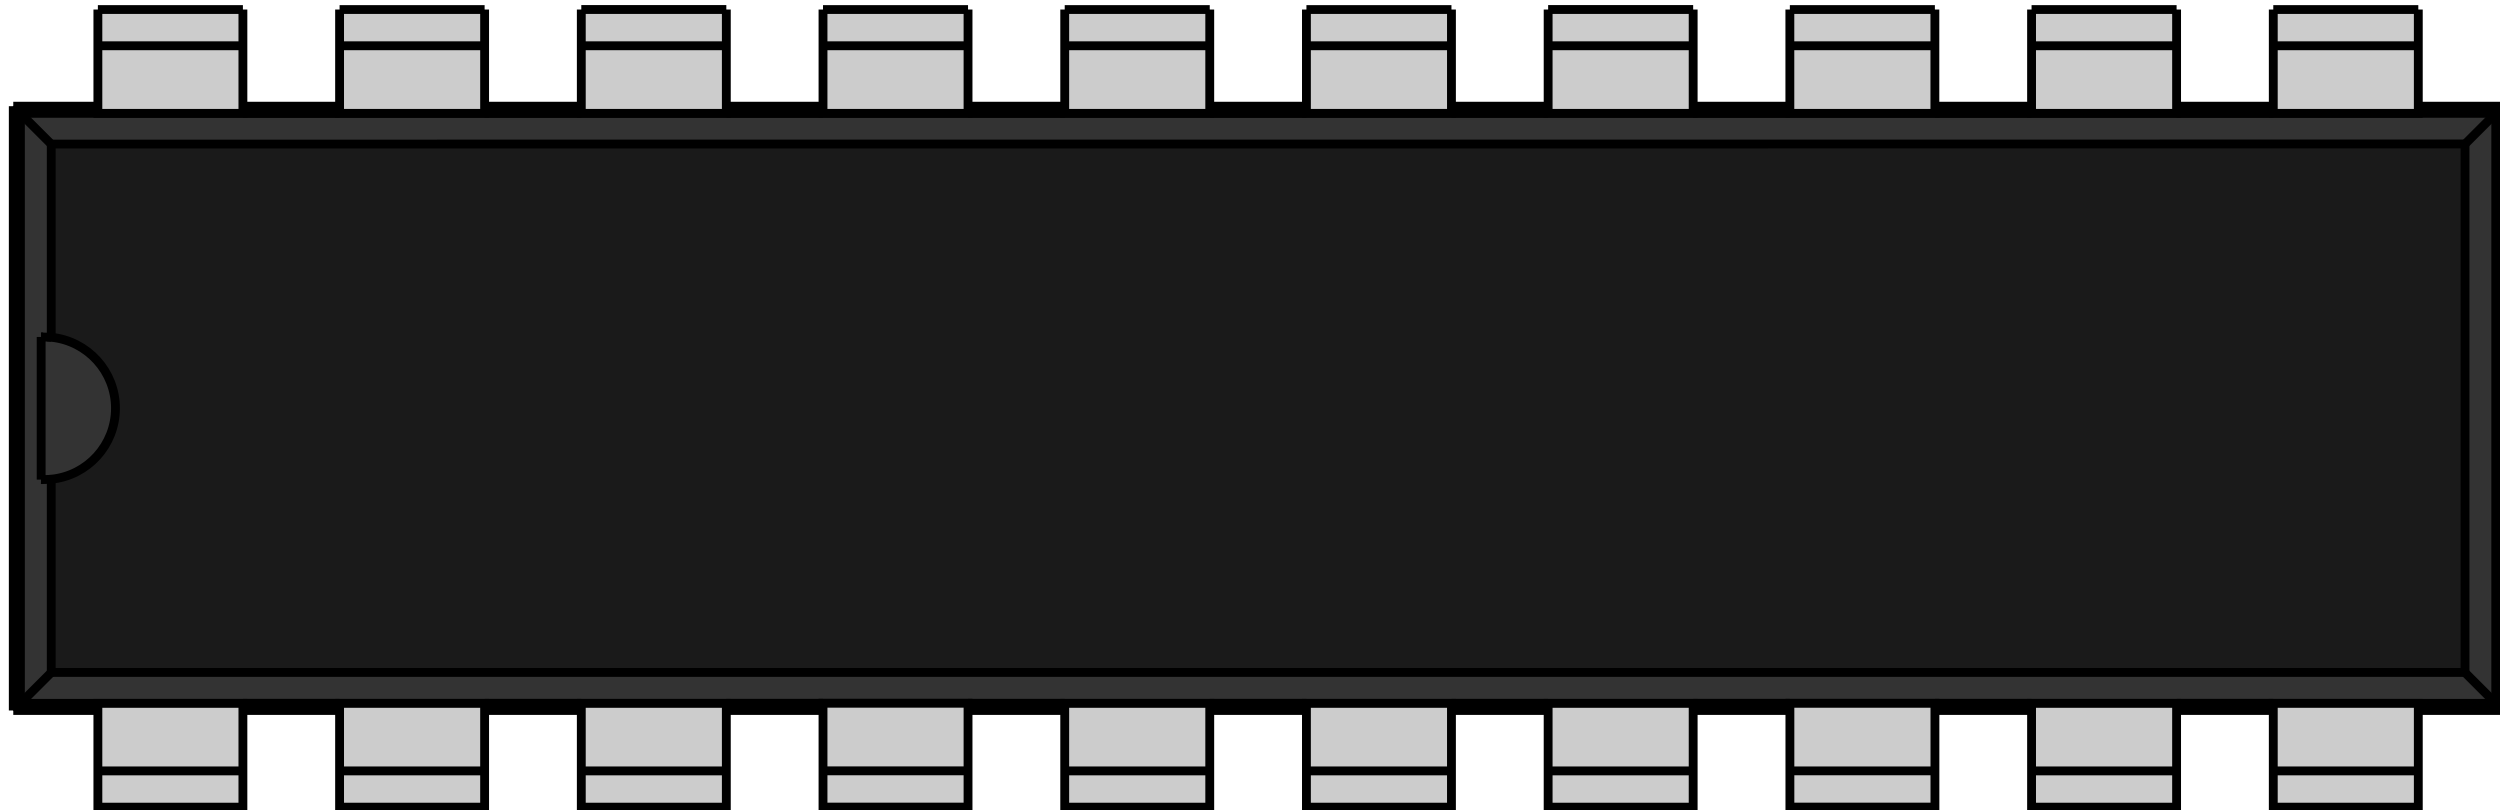
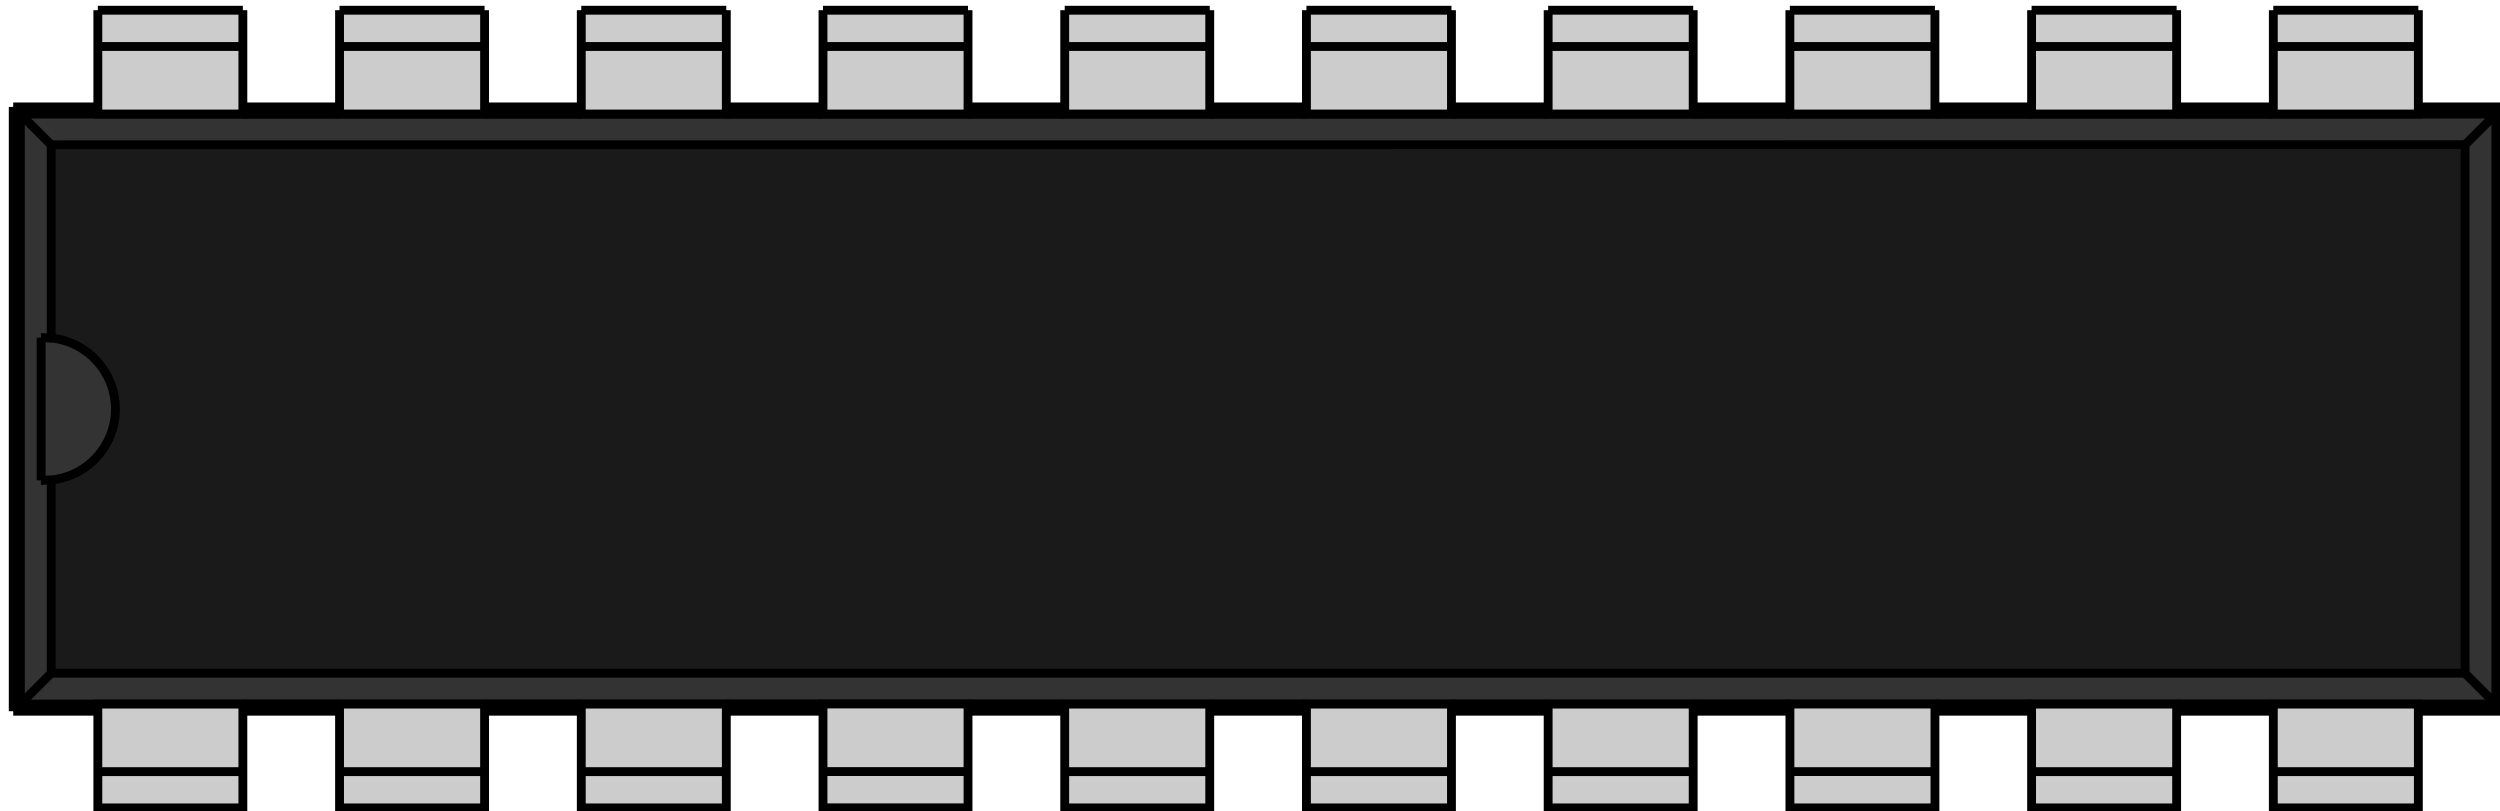
- <svg xmlns="http://www.w3.org/2000/svg" width="139" height="45" version="1.1" viewBox="0 0 26.27 8.505">
+ <svg xmlns="http://www.w3.org/2000/svg" width="148" height="48" version="1.1" viewBox="0 0 26.27 8.505">
  <path d="m26.226 7.391v-6.2h-26.012v6.2h24.664z" fill="#333333" fill-rule="evenodd" stroke="#000000" stroke-width=".093" />
  <path d="m26.301 1.116h-1.423" fill="none" stroke="#000000" stroke-width=".093" />
  <path d="m1.562 1.116h-1.423" fill="none" stroke="#000000" stroke-width=".093" />
  <path d="m23.888 1.116h-1.016" fill="none" stroke="#000000" stroke-width=".093" />
  <path d="m3.568 1.116h-1.016" fill="none" stroke="#000000" stroke-width=".093" />
  <path d="m21.348 1.116h-1.016" fill="none" stroke="#000000" stroke-width=".093" />
  <path d="m6.108 1.116h-1.016" fill="none" stroke="#000000" stroke-width=".093" />
  <path d="m18.808 1.116h-1.016" fill="none" stroke="#000000" stroke-width=".093" />
  <path d="m8.648 1.116h-1.016" fill="none" stroke="#000000" stroke-width=".093" />
  <path d="m16.268 1.116h-1.016" fill="none" stroke="#000000" stroke-width=".093" />
  <path d="m11.188 1.116h-1.016" fill="none" stroke="#000000" stroke-width=".093" />
  <path d="m13.728 1.116h-1.016" fill="none" stroke="#000000" stroke-width=".093" />
  <path d="m0.139 1.116v6.35" fill="none" stroke="#000000" stroke-width=".093" />
  <path d="m0.139 7.466h1.423" fill="none" stroke="#000000" stroke-width=".093" />
  <path d="m24.879 7.466h1.423" fill="none" stroke="#000000" stroke-width=".093" />
  <path d="m2.552 7.466h1.016" fill="none" stroke="#000000" stroke-width=".093" />
  <path d="m22.872 7.466h1.016" fill="none" stroke="#000000" stroke-width=".093" />
  <path d="m5.092 7.466h1.016" fill="none" stroke="#000000" stroke-width=".093" />
  <path d="m20.332 7.466h1.016" fill="none" stroke="#000000" stroke-width=".093" />
  <path d="m7.632 7.466h1.016" fill="none" stroke="#000000" stroke-width=".093" />
  <path d="m17.792 7.466h1.016" fill="none" stroke="#000000" stroke-width=".093" />
  <path d="m10.172 7.466h1.016" fill="none" stroke="#000000" stroke-width=".093" />
  <path d="m15.252 7.466h1.016" fill="none" stroke="#000000" stroke-width=".093" />
  <path d="m12.712 7.466h1.016" fill="none" stroke="#000000" stroke-width=".093" />
  <path d="m26.301 7.466v-6.35" fill="none" stroke="#000000" stroke-width=".093" />
  <path d="m26.301 1.116-0.075 0.075" fill="none" stroke="#000000" stroke-width=".093" />
  <path d="m0.139 1.116 0.075 0.075" fill="none" stroke="#000000" stroke-width=".093" />
  <path d="m23.888 1.191h-1.016" fill="none" stroke="#000000" stroke-width=".093" />
  <path d="m3.568 1.191h-1.016" fill="none" stroke="#000000" stroke-width=".093" />
  <path d="m21.348 1.191h-1.016" fill="none" stroke="#000000" stroke-width=".093" />
  <path d="m6.108 1.191h-1.016" fill="none" stroke="#000000" stroke-width=".093" />
  <path d="m18.808 1.191h-1.016" fill="none" stroke="#000000" stroke-width=".093" />
  <path d="m8.648 1.191h-1.016" fill="none" stroke="#000000" stroke-width=".093" />
  <path d="m16.268 1.191h-1.016" fill="none" stroke="#000000" stroke-width=".093" />
  <path d="m11.188 1.191h-1.016" fill="none" stroke="#000000" stroke-width=".093" />
  <path d="m13.728 1.191h-1.016" fill="none" stroke="#000000" stroke-width=".093" />
  <path d="m0.139 7.466 0.075-0.075" fill="none" stroke="#000000" stroke-width=".093" />
  <path d="m26.301 7.466-0.075-0.075" fill="none" stroke="#000000" stroke-width=".093" />
  <path d="m2.552 7.391h1.016" fill="none" stroke="#000000" stroke-width=".093" />
  <path d="m22.872 7.391h1.016" fill="none" stroke="#000000" stroke-width=".093" />
  <path d="m5.092 7.391h1.016" fill="none" stroke="#000000" stroke-width=".093" />
  <path d="m20.332 7.391h1.016" fill="none" stroke="#000000" stroke-width=".093" />
  <path d="m7.632 7.391h1.016" fill="none" stroke="#000000" stroke-width=".093" />
  <path d="m17.792 7.391h1.016" fill="none" stroke="#000000" stroke-width=".093" />
  <path d="m10.172 7.391h1.016" fill="none" stroke="#000000" stroke-width=".093" />
  <path d="m15.252 7.391h1.016" fill="none" stroke="#000000" stroke-width=".093" />
  <path d="m12.712 7.391h1.016" fill="none" stroke="#000000" stroke-width=".093" />
  <path d="m0.214 1.191 0.324 0.324" fill="none" stroke="#000000" stroke-width=".093" />
  <path d="m26.226 1.191-0.324 0.324" fill="none" stroke="#000000" stroke-width=".093" />
  <path d="m0.214 7.391 0.324-0.324" fill="none" stroke="#000000" stroke-width=".093" />
  <path d="m0.432 5.04 0.106-0.003" fill="none" stroke="#000000" stroke-width=".093" />
  <path d="m0.432 5.04v-1.499" fill="none" stroke="#000000" stroke-width=".093" />
  <path d="m0.432 3.541 0.106 0.003" fill="none" stroke="#000000" stroke-width=".093" />
  <path d="m0.538 1.514v2.03c0.383 0.039 0.675 0.361 0.675 0.746h-4e-7c-5e-7 0.385-0.292 0.708-0.675 0.746l3.6e-6 1e-6v2.03h25.365v-5.553z" fill="#1a1a1a" fill-rule="evenodd" stroke="#000000" stroke-width=".093" />
  <path d="m26.226 7.391-0.324-0.324" fill="none" stroke="#000000" stroke-width=".093" />
  <path d="m0.452 5.04a0.75 0.75 0 0 1-0.021-5.74e-4" fill="none" stroke="#000000" stroke-width=".093" />
  <path d="m0.432 3.541a0.75 0.75 0 0 1 0.021-5.73e-4" fill="none" stroke="#000000" stroke-width=".093" />
  <g id="Rectangle" transform="matrix(1 0 0 -1 .20574 1.7297)" display="none" stroke-width=".093">
    <rect id="origin" width="1" height="1" fill="#ff0000" stroke-width=".093" />
  </g>
  <g transform="rotate(-90 -8.199 16.836)" stroke="#000000" stroke-width=".093">
    <path d="m0.536 47.907h-0.381v-1.524h1.091v1.524z" fill="#cccccc" fill-rule="evenodd" />
    <path d="m0.536 47.907v-1.524" fill="none" />
    <path d="m0.536 50.447h-0.381v-1.524h1.091v1.524z" fill="#cccccc" fill-rule="evenodd" />
    <path d="m0.536 50.447v-1.524" fill="none" />
  </g>
  <g transform="rotate(-90 -8.2365 16.798)" stroke="#000000" stroke-width=".093">
    <path d="m0.461 45.367h-0.381v-1.524h1.091v1.524z" fill="#cccccc" fill-rule="evenodd" />
    <path d="m0.461 45.367v-1.524" fill="none" />
  </g>
  <g transform="rotate(-90 -8.199 16.836)" stroke="#000000" stroke-width=".093">
    <path d="m0.536 42.827h-0.381v-1.524h1.091v1.524z" fill="#cccccc" fill-rule="evenodd" />
    <path d="m0.536 42.827v-1.524" fill="none" />
  </g>
  <g transform="rotate(-90 -13.279 21.916)" stroke="#000000" stroke-width=".093">
    <path d="m0.536 47.907h-0.381v-1.524h1.091v1.524z" fill="#cccccc" fill-rule="evenodd" />
    <path d="m0.536 47.907v-1.524" fill="none" />
    <path d="m0.536 50.447h-0.381v-1.524h1.091v1.524z" fill="#cccccc" fill-rule="evenodd" />
    <path d="m0.536 50.447v-1.524" fill="none" />
  </g>
  <g transform="rotate(-90 -13.317 21.878)" stroke="#000000" stroke-width=".093">
    <path d="m0.461 45.367h-0.381v-1.524h1.091v1.524z" fill="#cccccc" fill-rule="evenodd" />
    <path d="m0.461 45.367v-1.524" fill="none" />
  </g>
  <g transform="rotate(-90 -13.279 21.916)" stroke="#000000" stroke-width=".093">
    <path d="m0.536 42.827h-0.381v-1.524h1.091v1.524z" fill="#cccccc" fill-rule="evenodd" />
    <path d="m0.536 42.827v-1.524" fill="none" />
  </g>
  <g transform="rotate(-90 -18.359 26.996)" stroke="#000000" stroke-width=".093">
    <path d="m0.536 47.907h-0.381v-1.524h1.091v1.524z" fill="#cccccc" fill-rule="evenodd" />
    <path d="m0.536 47.907v-1.524" fill="none" />
    <path d="m0.536 50.447h-0.381v-1.524h1.091v1.524z" fill="#cccccc" fill-rule="evenodd" />
    <path d="m0.536 50.447v-1.524" fill="none" />
  </g>
  <g transform="rotate(-90 -12.263 28.012)" stroke="#000000" stroke-width=".093">
    <path d="m15.268 46.383h0.381-5e-5v1.524h5e-5 -1.091v-1.524z" fill="#cccccc" fill-rule="evenodd" />
    <path d="m15.268 46.383v1.524" fill="none" />
    <path d="m15.268 48.923h0.381-1e-4v1.524h1e-4 -1.091v-1.524z" fill="#cccccc" fill-rule="evenodd" />
    <path d="m15.268 48.923v1.524" fill="none" />
    <path d="m15.268 43.843h0.381-1e-4v1.524h1e-4 -1.091v-1.524z" fill="#cccccc" fill-rule="evenodd" />
    <path d="m15.268 43.843v1.524" fill="none" />
    <path d="m15.268 41.303h0.381-1e-4v1.524h1e-4 -1.091v-1.524z" fill="#cccccc" fill-rule="evenodd" />
    <path d="m15.268 41.303v1.524" fill="none" />
  </g>
  <g transform="rotate(-90 -7.183 22.932)" stroke="#000000" stroke-width=".093">
    <path d="m15.268 46.383h0.381-5e-5v1.524h5e-5 -1.091v-1.524z" fill="#cccccc" fill-rule="evenodd" />
    <path d="m15.268 46.383v1.524" fill="none" />
    <path d="m15.268 48.923h0.381-1e-4v1.524h1e-4 -1.091v-1.524z" fill="#cccccc" fill-rule="evenodd" />
    <path d="m15.268 48.923v1.524" fill="none" />
    <path d="m15.268 43.843h0.381-1e-4v1.524h1e-4 -1.091v-1.524z" fill="#cccccc" fill-rule="evenodd" />
    <path d="m15.268 43.843v1.524" fill="none" />
    <path d="m15.268 41.303h0.381-1e-4v1.524h1e-4 -1.091v-1.524z" fill="#cccccc" fill-rule="evenodd" />
    <path d="m15.268 41.303v1.524" fill="none" />
  </g>
  <g transform="rotate(-90 -2.103 17.852)" stroke="#000000" stroke-width=".093">
    <path d="m15.268 43.843h0.381-1e-4v1.524h1e-4 -1.091v-1.524z" fill="#cccccc" fill-rule="evenodd" />
    <path d="m15.268 43.843v1.524" fill="none" />
    <path d="m15.268 41.303h0.381-1e-4v1.524h1e-4 -1.091v-1.524z" fill="#cccccc" fill-rule="evenodd" />
    <path d="m15.268 41.303v1.524" fill="none" />
  </g>
</svg>
